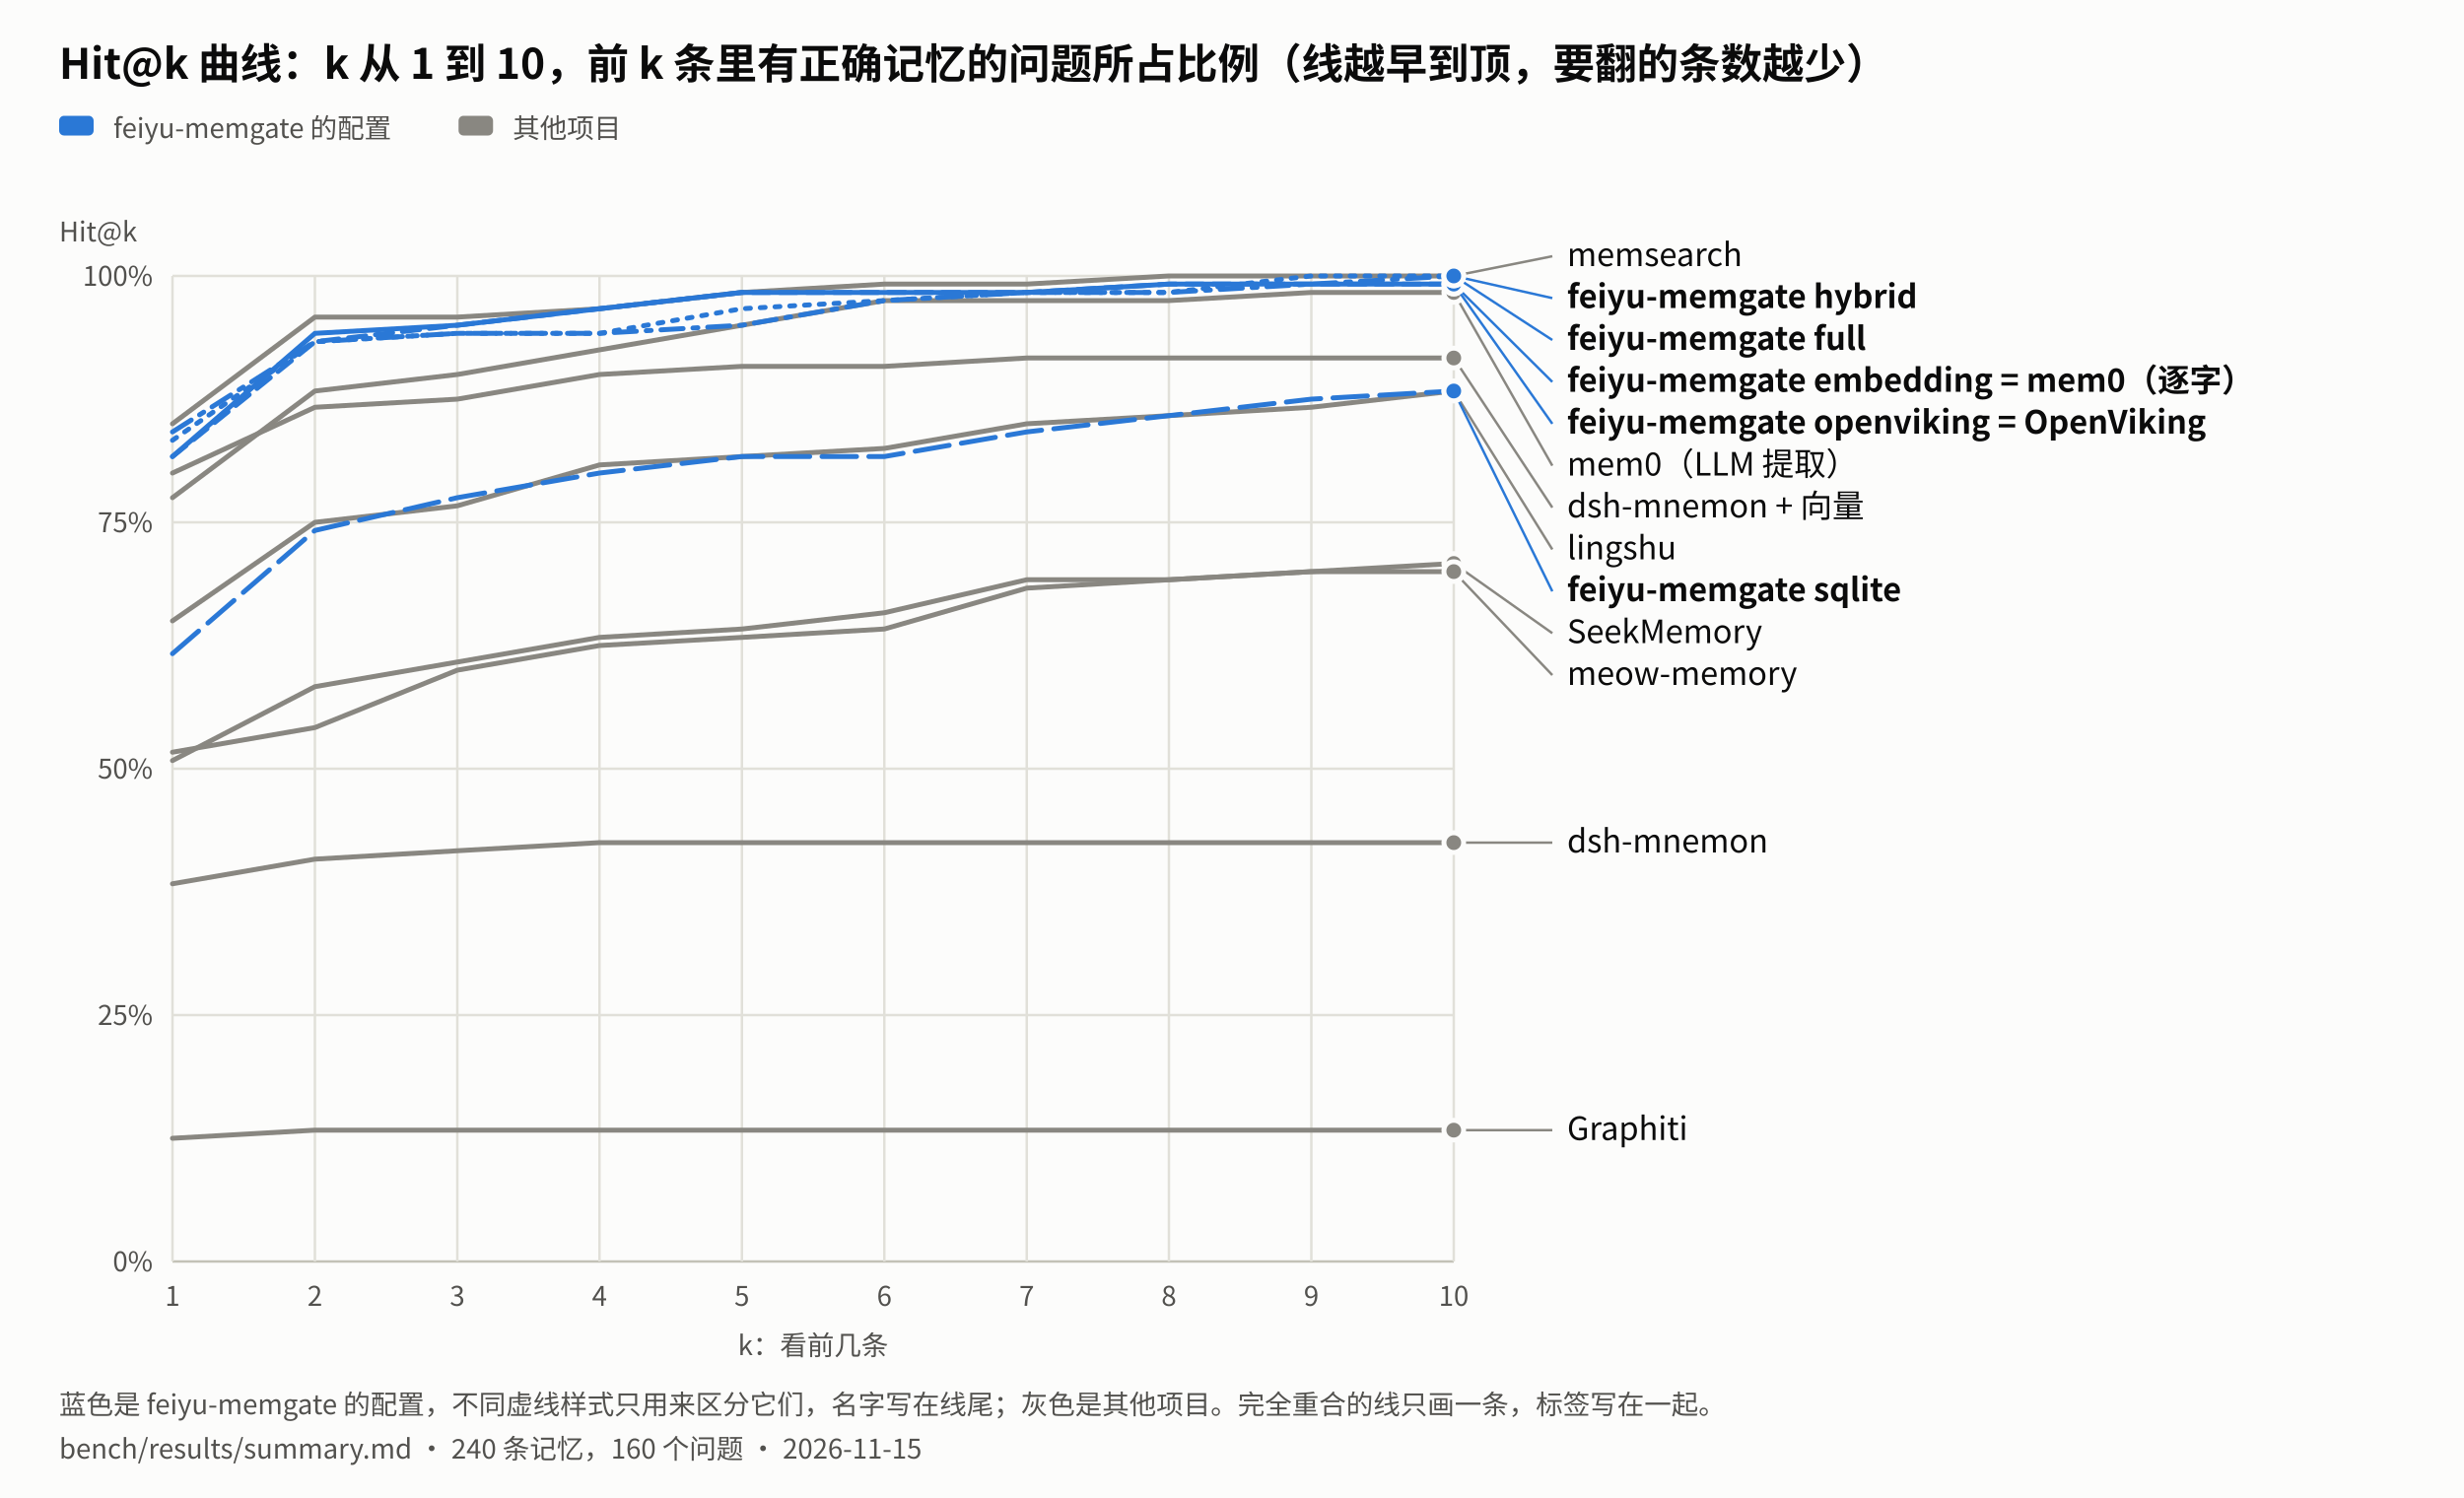
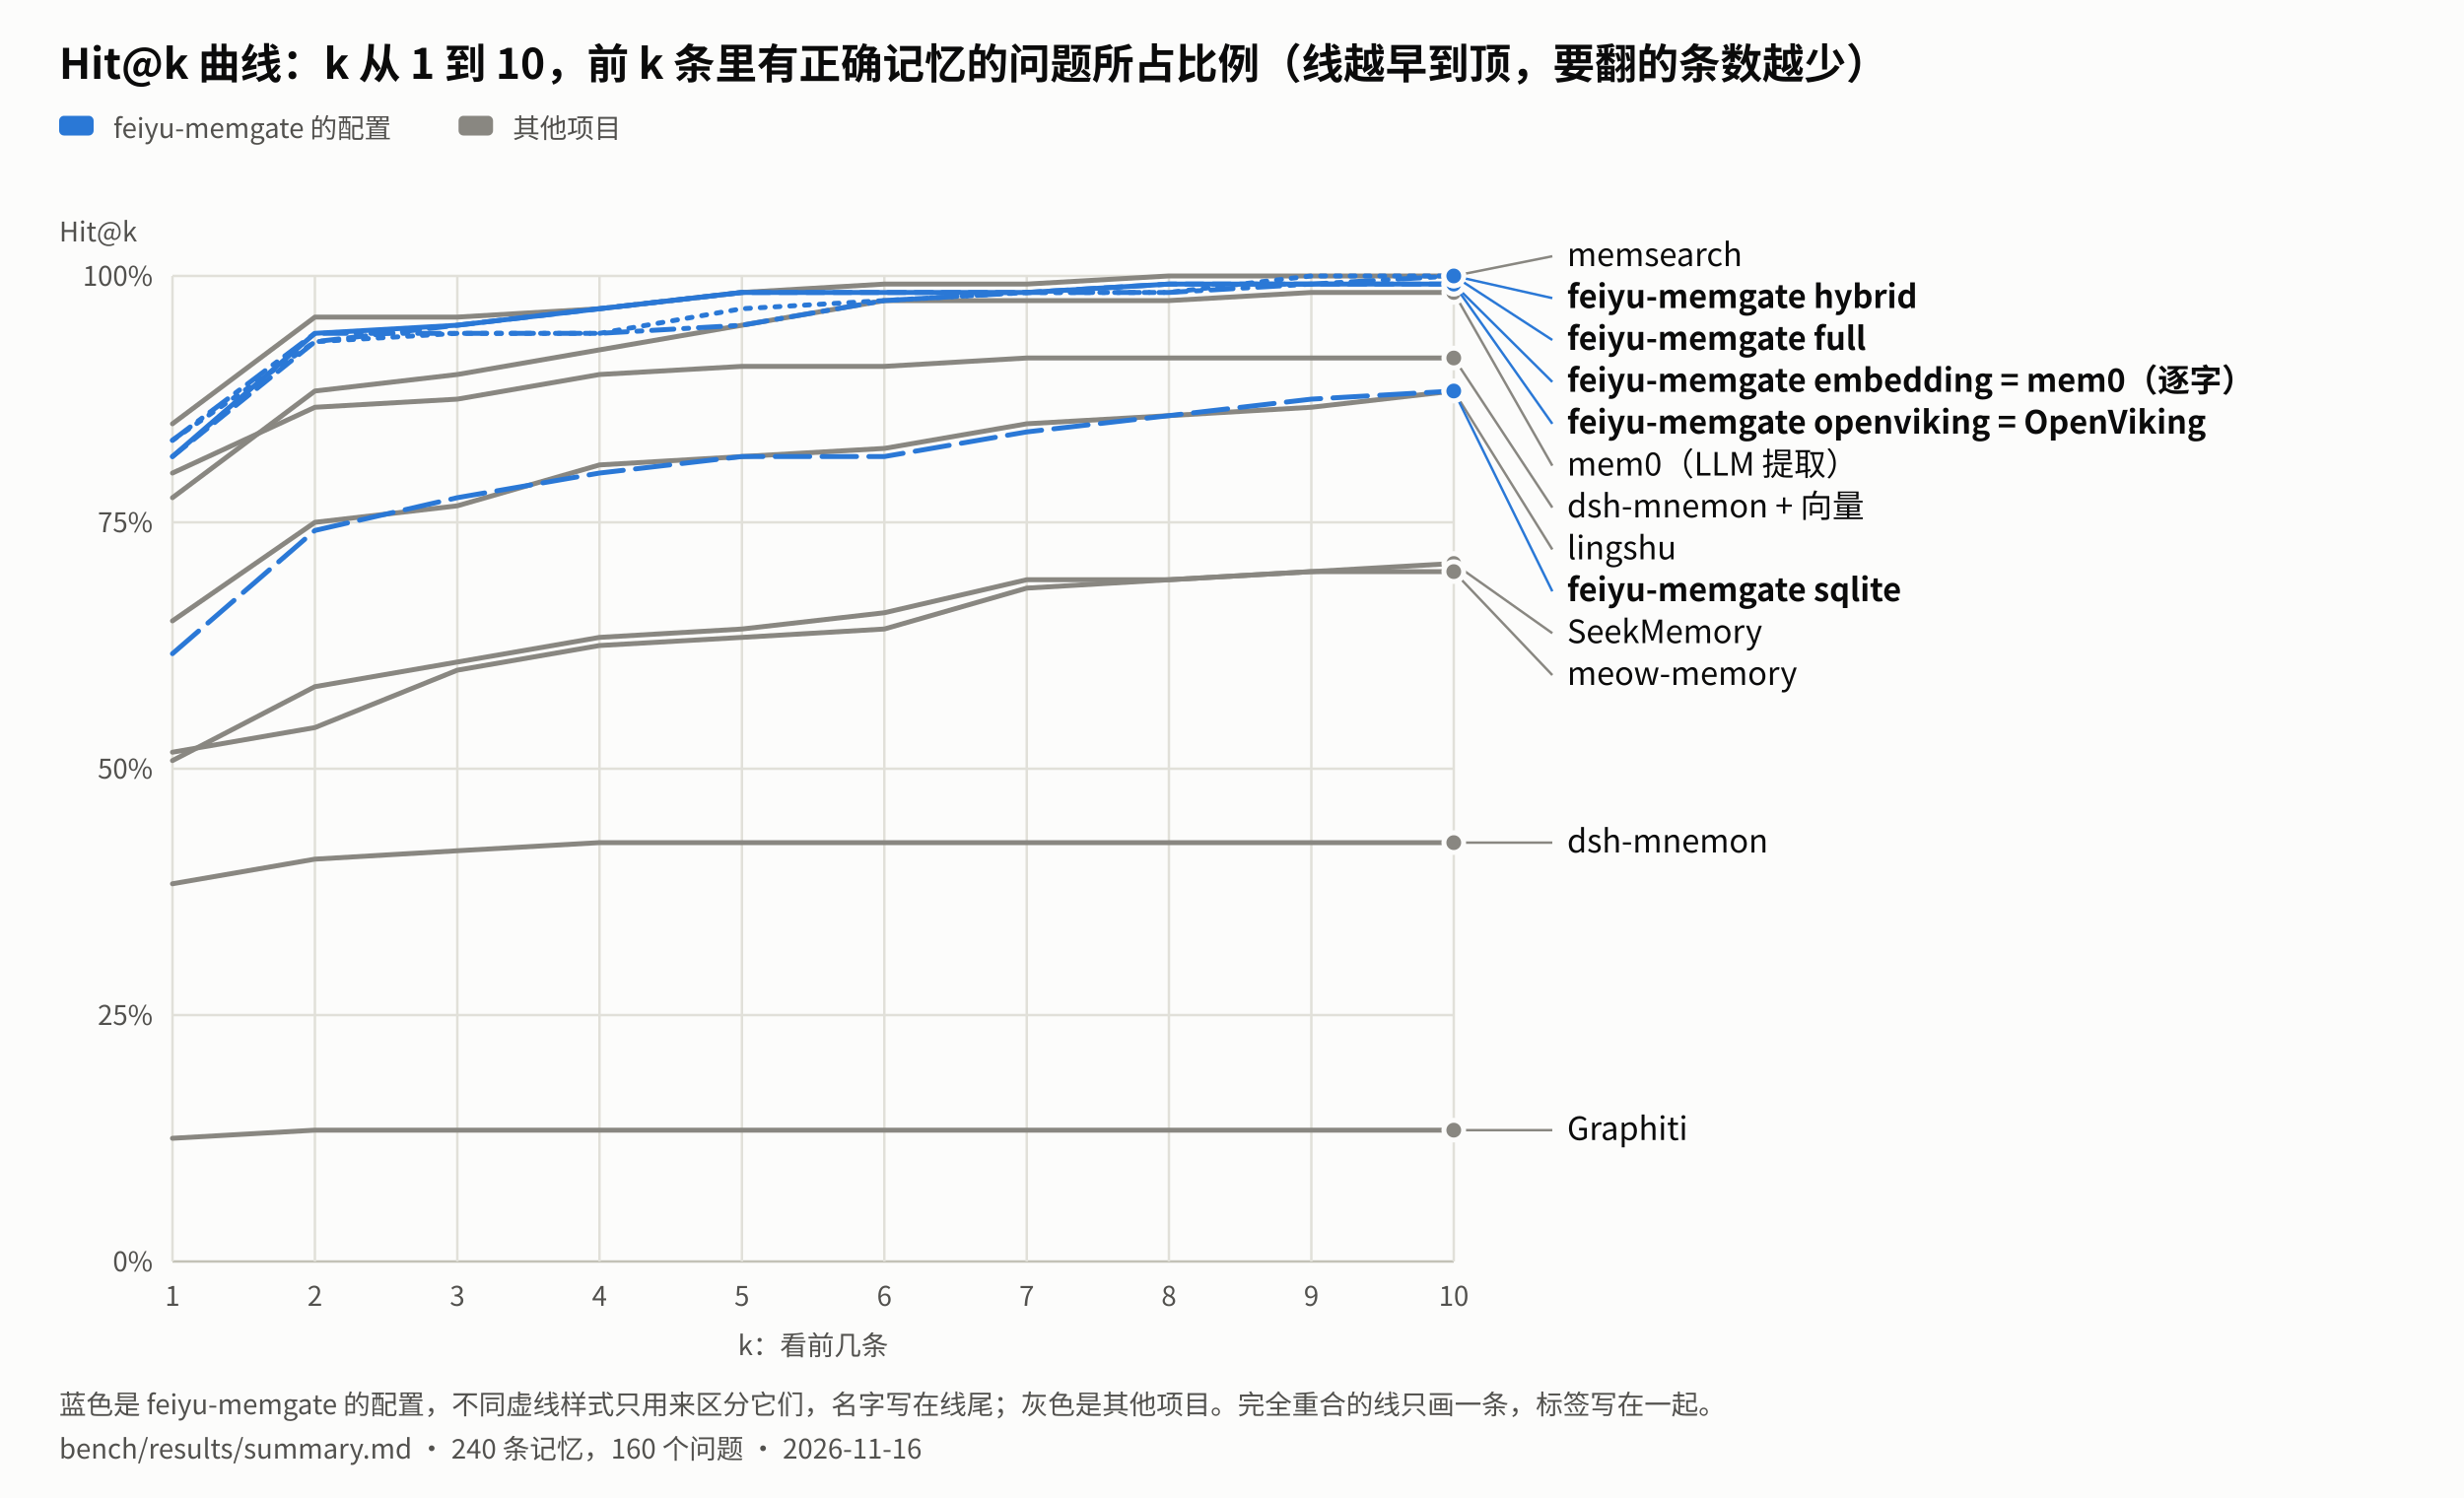
<svg xmlns="http://www.w3.org/2000/svg" width="1000" height="608" viewBox="0 0 1000 608" role="img" lang="zh">
  <style>text{font-family:-apple-system, "Segoe UI", "Microsoft YaHei", "PingFang SC", "Noto Sans CJK SC", "Helvetica Neue", Arial, sans-serif;fill:#52514e;font-size:13px}.t{font-size:17px;font-weight:600;fill:#0b0b0b}.l{font-size:13px;fill:#0b0b0b}.lb{font-size:13px;font-weight:600;fill:#0b0b0b}.s{font-size:11px;fill:#52514e}.grid{stroke:#e1e0d9;stroke-width:1;fill:none}.axis{stroke:#c3c2b7;stroke-width:1;fill:none}.tick{stroke:#0b0b0b;stroke-width:2;fill:none}.lead{stroke-width:1;fill:none}.fa{fill:#2a78d6}.fo{fill:#898781}.tint{fill:#898781;fill-opacity:0.35}</style>
  <rect width="1000" height="608" fill="#fcfcfb" />
  <text x="24.0" y="32.0" class="t">Hit@k 曲线：k 从 1 到 10，前 k 条里有正确记忆的问题所占比例（线越早到顶，要翻的条数越少）</text>
  <rect x="24.0" y="47.0" width="14" height="8" rx="2" class="fa" />
  <text x="46.0" y="56.0" class="s">feiyu-memgate 的配置</text>
  <rect x="186.1" y="47.0" width="14" height="8" rx="2" class="fo" />
  <text x="208.1" y="56.0" class="s">其他项目</text>
  <line x1="70.0" y1="512.0" x2="590.0" y2="512.0" class="axis" />
  <text x="62.0" y="516.0" class="s" text-anchor="end">0%</text>
  <line x1="70.0" y1="412.0" x2="590.0" y2="412.0" class="grid" />
  <text x="62.0" y="416.0" class="s" text-anchor="end">25%</text>
  <line x1="70.0" y1="312.0" x2="590.0" y2="312.0" class="grid" />
  <text x="62.0" y="316.0" class="s" text-anchor="end">50%</text>
  <line x1="70.0" y1="212.0" x2="590.0" y2="212.0" class="grid" />
  <text x="62.0" y="216.0" class="s" text-anchor="end">75%</text>
  <line x1="70.0" y1="112.0" x2="590.0" y2="112.0" class="grid" />
  <text x="62.0" y="116.0" class="s" text-anchor="end">100%</text>
  <line x1="70.0" y1="112.0" x2="70.0" y2="512.0" class="grid" />
  <text x="70.0" y="530.0" class="s" text-anchor="middle">1</text>
  <line x1="127.8" y1="112.0" x2="127.8" y2="512.0" class="grid" />
  <text x="127.8" y="530.0" class="s" text-anchor="middle">2</text>
  <line x1="185.6" y1="112.0" x2="185.6" y2="512.0" class="grid" />
  <text x="185.6" y="530.0" class="s" text-anchor="middle">3</text>
  <line x1="243.3" y1="112.0" x2="243.3" y2="512.0" class="grid" />
  <text x="243.3" y="530.0" class="s" text-anchor="middle">4</text>
  <line x1="301.1" y1="112.0" x2="301.1" y2="512.0" class="grid" />
  <text x="301.1" y="530.0" class="s" text-anchor="middle">5</text>
  <line x1="358.9" y1="112.0" x2="358.9" y2="512.0" class="grid" />
  <text x="358.9" y="530.0" class="s" text-anchor="middle">6</text>
  <line x1="416.7" y1="112.0" x2="416.7" y2="512.0" class="grid" />
  <text x="416.7" y="530.0" class="s" text-anchor="middle">7</text>
  <line x1="474.4" y1="112.0" x2="474.4" y2="512.0" class="grid" />
  <text x="474.4" y="530.0" class="s" text-anchor="middle">8</text>
  <line x1="532.2" y1="112.0" x2="532.2" y2="512.0" class="grid" />
  <text x="532.2" y="530.0" class="s" text-anchor="middle">9</text>
  <line x1="590.0" y1="112.0" x2="590.0" y2="512.0" class="grid" />
  <text x="590.0" y="530.0" class="s" text-anchor="middle">10</text>
  <text x="330.0" y="550.0" class="s" text-anchor="middle">k：看前几条</text>
  <text x="24.0" y="98.0" class="s">Hit@k</text>
  <polyline points="70.0,172.0 127.8,128.7 185.6,128.7 243.3,125.3 301.1,118.7 358.9,115.3 416.7,115.3 474.4,112.0 532.2,112.0 590.0,112.0" fill="none" stroke="#898781" stroke-width="2" stroke-linejoin="round" stroke-linecap="round" />
  <polyline points="70.0,202.0 127.8,158.7 185.6,152.0 243.3,142.0 301.1,132.0 358.9,122.0 416.7,122.0 474.4,122.0 532.2,118.7 590.0,118.7" fill="none" stroke="#898781" stroke-width="2" stroke-linejoin="round" stroke-linecap="round" />
  <polyline points="70.0,192.0 127.8,165.3 185.6,162.0 243.3,152.0 301.1,148.7 358.9,148.7 416.7,145.3 474.4,145.3 532.2,145.3 590.0,145.3" fill="none" stroke="#898781" stroke-width="2" stroke-linejoin="round" stroke-linecap="round" />
  <polyline points="70.0,252.0 127.8,212.0 185.6,205.3 243.3,188.7 301.1,185.3 358.9,182.0 416.7,172.0 474.4,168.7 532.2,165.3 590.0,158.7" fill="none" stroke="#898781" stroke-width="2" stroke-linejoin="round" stroke-linecap="round" />
  <polyline points="70.0,308.7 127.8,278.7 185.6,268.7 243.3,258.7 301.1,255.3 358.9,248.7 416.7,235.3 474.4,235.3 532.2,232.0 590.0,228.7" fill="none" stroke="#898781" stroke-width="2" stroke-linejoin="round" stroke-linecap="round" />
  <polyline points="70.0,305.3 127.8,295.3 185.6,272.0 243.3,262.0 301.1,258.7 358.9,255.3 416.7,238.7 474.4,235.3 532.2,232.0 590.0,232.0" fill="none" stroke="#898781" stroke-width="2" stroke-linejoin="round" stroke-linecap="round" />
  <polyline points="70.0,358.7 127.8,348.7 185.6,345.3 243.3,342.0 301.1,342.0 358.9,342.0 416.7,342.0 474.4,342.0 532.2,342.0 590.0,342.0" fill="none" stroke="#898781" stroke-width="2" stroke-linejoin="round" stroke-linecap="round" />
  <polyline points="70.0,462.0 127.8,458.7 185.6,458.7 243.3,458.7 301.1,458.7 358.9,458.7 416.7,458.7 474.4,458.7 532.2,458.7 590.0,458.7" fill="none" stroke="#898781" stroke-width="2" stroke-linejoin="round" stroke-linecap="round" />
  <polyline points="70.0,185.3 127.8,135.3 185.6,132.0 243.3,125.3 301.1,118.7 358.9,118.7 416.7,118.7 474.4,115.3 532.2,115.3 590.0,115.3" fill="none" stroke="#2a78d6" stroke-width="2" stroke-linejoin="round" stroke-linecap="round" />
  <polyline points="70.0,185.3 127.8,138.7 185.6,132.0 243.3,125.3 301.1,118.7 358.9,118.7 416.7,118.7 474.4,115.3 532.2,115.3 590.0,115.3" fill="none" stroke="#2a78d6" stroke-width="2" stroke-linejoin="round" stroke-linecap="round" stroke-dasharray="7 4" />
  <polyline points="70.0,178.7 127.8,138.7 185.6,135.3 243.3,135.3 301.1,125.3 358.9,122.0 416.7,118.7 474.4,118.7 532.2,112.0 590.0,112.0" fill="none" stroke="#2a78d6" stroke-width="2" stroke-linejoin="round" stroke-linecap="round" stroke-dasharray="2 4" />
-   <polyline points="70.0,175.3 127.8,138.7 185.6,135.3 243.3,135.3 301.1,132.0 358.9,122.0 416.7,118.7 474.4,118.7 532.2,115.3 590.0,112.0" fill="none" stroke="#2a78d6" stroke-width="2" stroke-linejoin="round" stroke-linecap="round" stroke-dasharray="9 4 2 4" />
+   <polyline points="70.0,178.7 127.8,135.3 185.6,135.3 243.3,135.3 301.1,132.0 358.9,122.0 416.7,118.7 474.4,118.7 532.2,115.3 590.0,112.0" fill="none" stroke="#2a78d6" stroke-width="2" stroke-linejoin="round" stroke-linecap="round" stroke-dasharray="9 4 2 4" />
  <polyline points="70.0,265.3 127.8,215.3 185.6,202.0 243.3,192.0 301.1,185.3 358.9,185.3 416.7,175.3 474.4,168.7 532.2,162.0 590.0,158.7" fill="none" stroke="#2a78d6" stroke-width="2" stroke-linejoin="round" stroke-linecap="round" stroke-dasharray="14 5" />
  <line x1="590.0" y1="112.0" x2="630.0" y2="104.0" class="lead" stroke="#898781" />
  <circle cx="590.0" cy="112.0" r="4" fill="#898781" stroke="#fcfcfb" stroke-width="2" />
  <text x="636.0" y="108.0" class="l">memsearch</text>
  <line x1="590.0" y1="118.7" x2="630.0" y2="189.0" class="lead" stroke="#898781" />
  <circle cx="590.0" cy="118.7" r="4" fill="#898781" stroke="#fcfcfb" stroke-width="2" />
  <text x="636.0" y="193.0" class="l">mem0（LLM 提取）</text>
  <line x1="590.0" y1="145.3" x2="630.0" y2="206.0" class="lead" stroke="#898781" />
  <circle cx="590.0" cy="145.3" r="4" fill="#898781" stroke="#fcfcfb" stroke-width="2" />
  <text x="636.0" y="210.0" class="l">dsh-mnemon + 向量</text>
  <line x1="590.0" y1="158.7" x2="630.0" y2="223.0" class="lead" stroke="#898781" />
  <circle cx="590.0" cy="158.7" r="4" fill="#898781" stroke="#fcfcfb" stroke-width="2" />
  <text x="636.0" y="227.0" class="l">lingshu</text>
  <line x1="590.0" y1="228.7" x2="630.0" y2="257.0" class="lead" stroke="#898781" />
  <circle cx="590.0" cy="228.7" r="4" fill="#898781" stroke="#fcfcfb" stroke-width="2" />
  <text x="636.0" y="261.0" class="l">SeekMemory</text>
  <line x1="590.0" y1="232.0" x2="630.0" y2="274.0" class="lead" stroke="#898781" />
  <circle cx="590.0" cy="232.0" r="4" fill="#898781" stroke="#fcfcfb" stroke-width="2" />
  <text x="636.0" y="278.0" class="l">meow-memory</text>
  <line x1="590.0" y1="342.0" x2="630.0" y2="342.0" class="lead" stroke="#898781" />
  <circle cx="590.0" cy="342.0" r="4" fill="#898781" stroke="#fcfcfb" stroke-width="2" />
  <text x="636.0" y="346.0" class="l">dsh-mnemon</text>
  <line x1="590.0" y1="458.7" x2="630.0" y2="458.7" class="lead" stroke="#898781" />
  <circle cx="590.0" cy="458.7" r="4" fill="#898781" stroke="#fcfcfb" stroke-width="2" />
  <text x="636.0" y="462.7" class="l">Graphiti</text>
  <line x1="590.0" y1="115.3" x2="630.0" y2="155.0" class="lead" stroke="#2a78d6" />
  <circle cx="590.0" cy="115.3" r="4" fill="#2a78d6" stroke="#fcfcfb" stroke-width="2" />
  <text x="636.0" y="159.0" class="lb">feiyu-memgate embedding = mem0（逐字）</text>
  <line x1="590.0" y1="115.3" x2="630.0" y2="172.0" class="lead" stroke="#2a78d6" />
  <circle cx="590.0" cy="115.3" r="4" fill="#2a78d6" stroke="#fcfcfb" stroke-width="2" />
  <text x="636.0" y="176.0" class="lb">feiyu-memgate openviking = OpenViking</text>
  <line x1="590.0" y1="112.0" x2="630.0" y2="121.0" class="lead" stroke="#2a78d6" />
  <circle cx="590.0" cy="112.0" r="4" fill="#2a78d6" stroke="#fcfcfb" stroke-width="2" />
  <text x="636.0" y="125.0" class="lb">feiyu-memgate hybrid</text>
  <line x1="590.0" y1="112.0" x2="630.0" y2="138.0" class="lead" stroke="#2a78d6" />
  <circle cx="590.0" cy="112.0" r="4" fill="#2a78d6" stroke="#fcfcfb" stroke-width="2" />
  <text x="636.0" y="142.0" class="lb">feiyu-memgate full</text>
  <line x1="590.0" y1="158.7" x2="630.0" y2="240.0" class="lead" stroke="#2a78d6" />
  <circle cx="590.0" cy="158.7" r="4" fill="#2a78d6" stroke="#fcfcfb" stroke-width="2" />
  <text x="636.0" y="244.0" class="lb">feiyu-memgate sqlite</text>
  <text x="24.0" y="574.0" class="s">蓝色是 feiyu-memgate 的配置，不同虚线样式只用来区分它们，名字写在线尾；灰色是其他项目。完全重合的线只画一条，标签写在一起。</text>
-   <text x="24.0" y="592.0" class="s">bench/results/summary.md · 240 条记忆，160 个问题 · 2026-11-15</text>
+   <text x="24.0" y="592.0" class="s">bench/results/summary.md · 240 条记忆，160 个问题 · 2026-11-16</text>
</svg>
